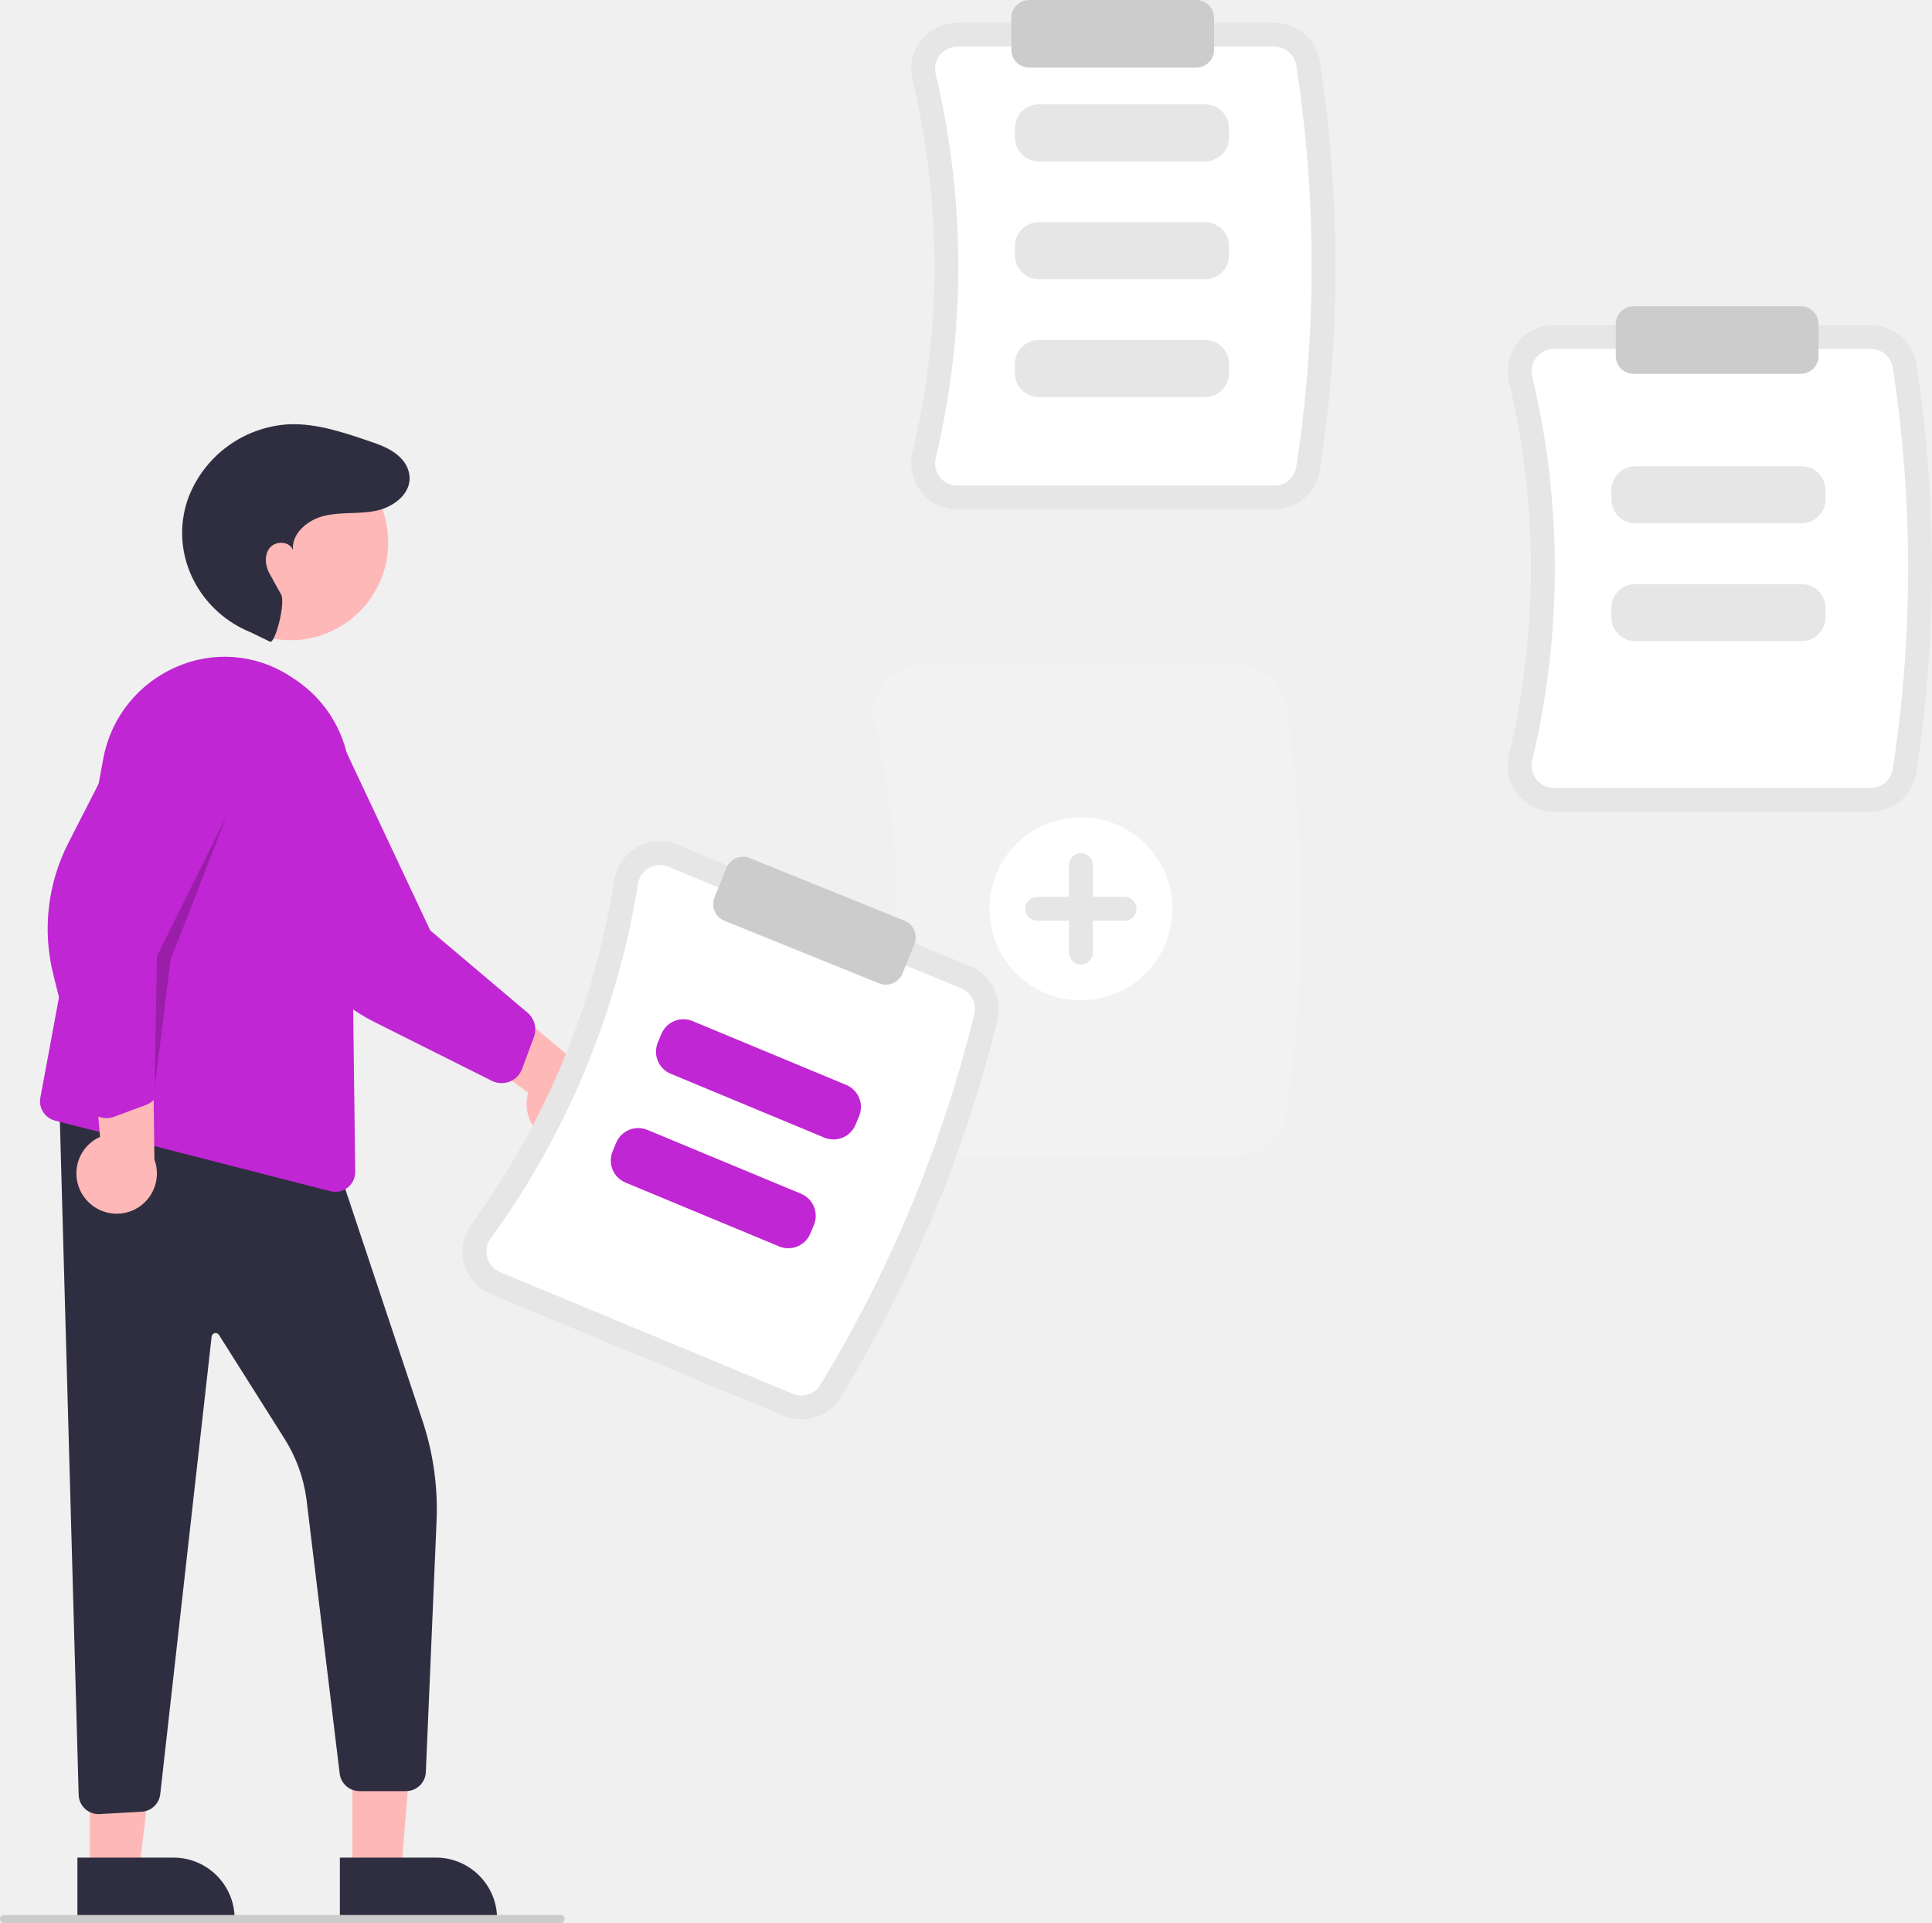
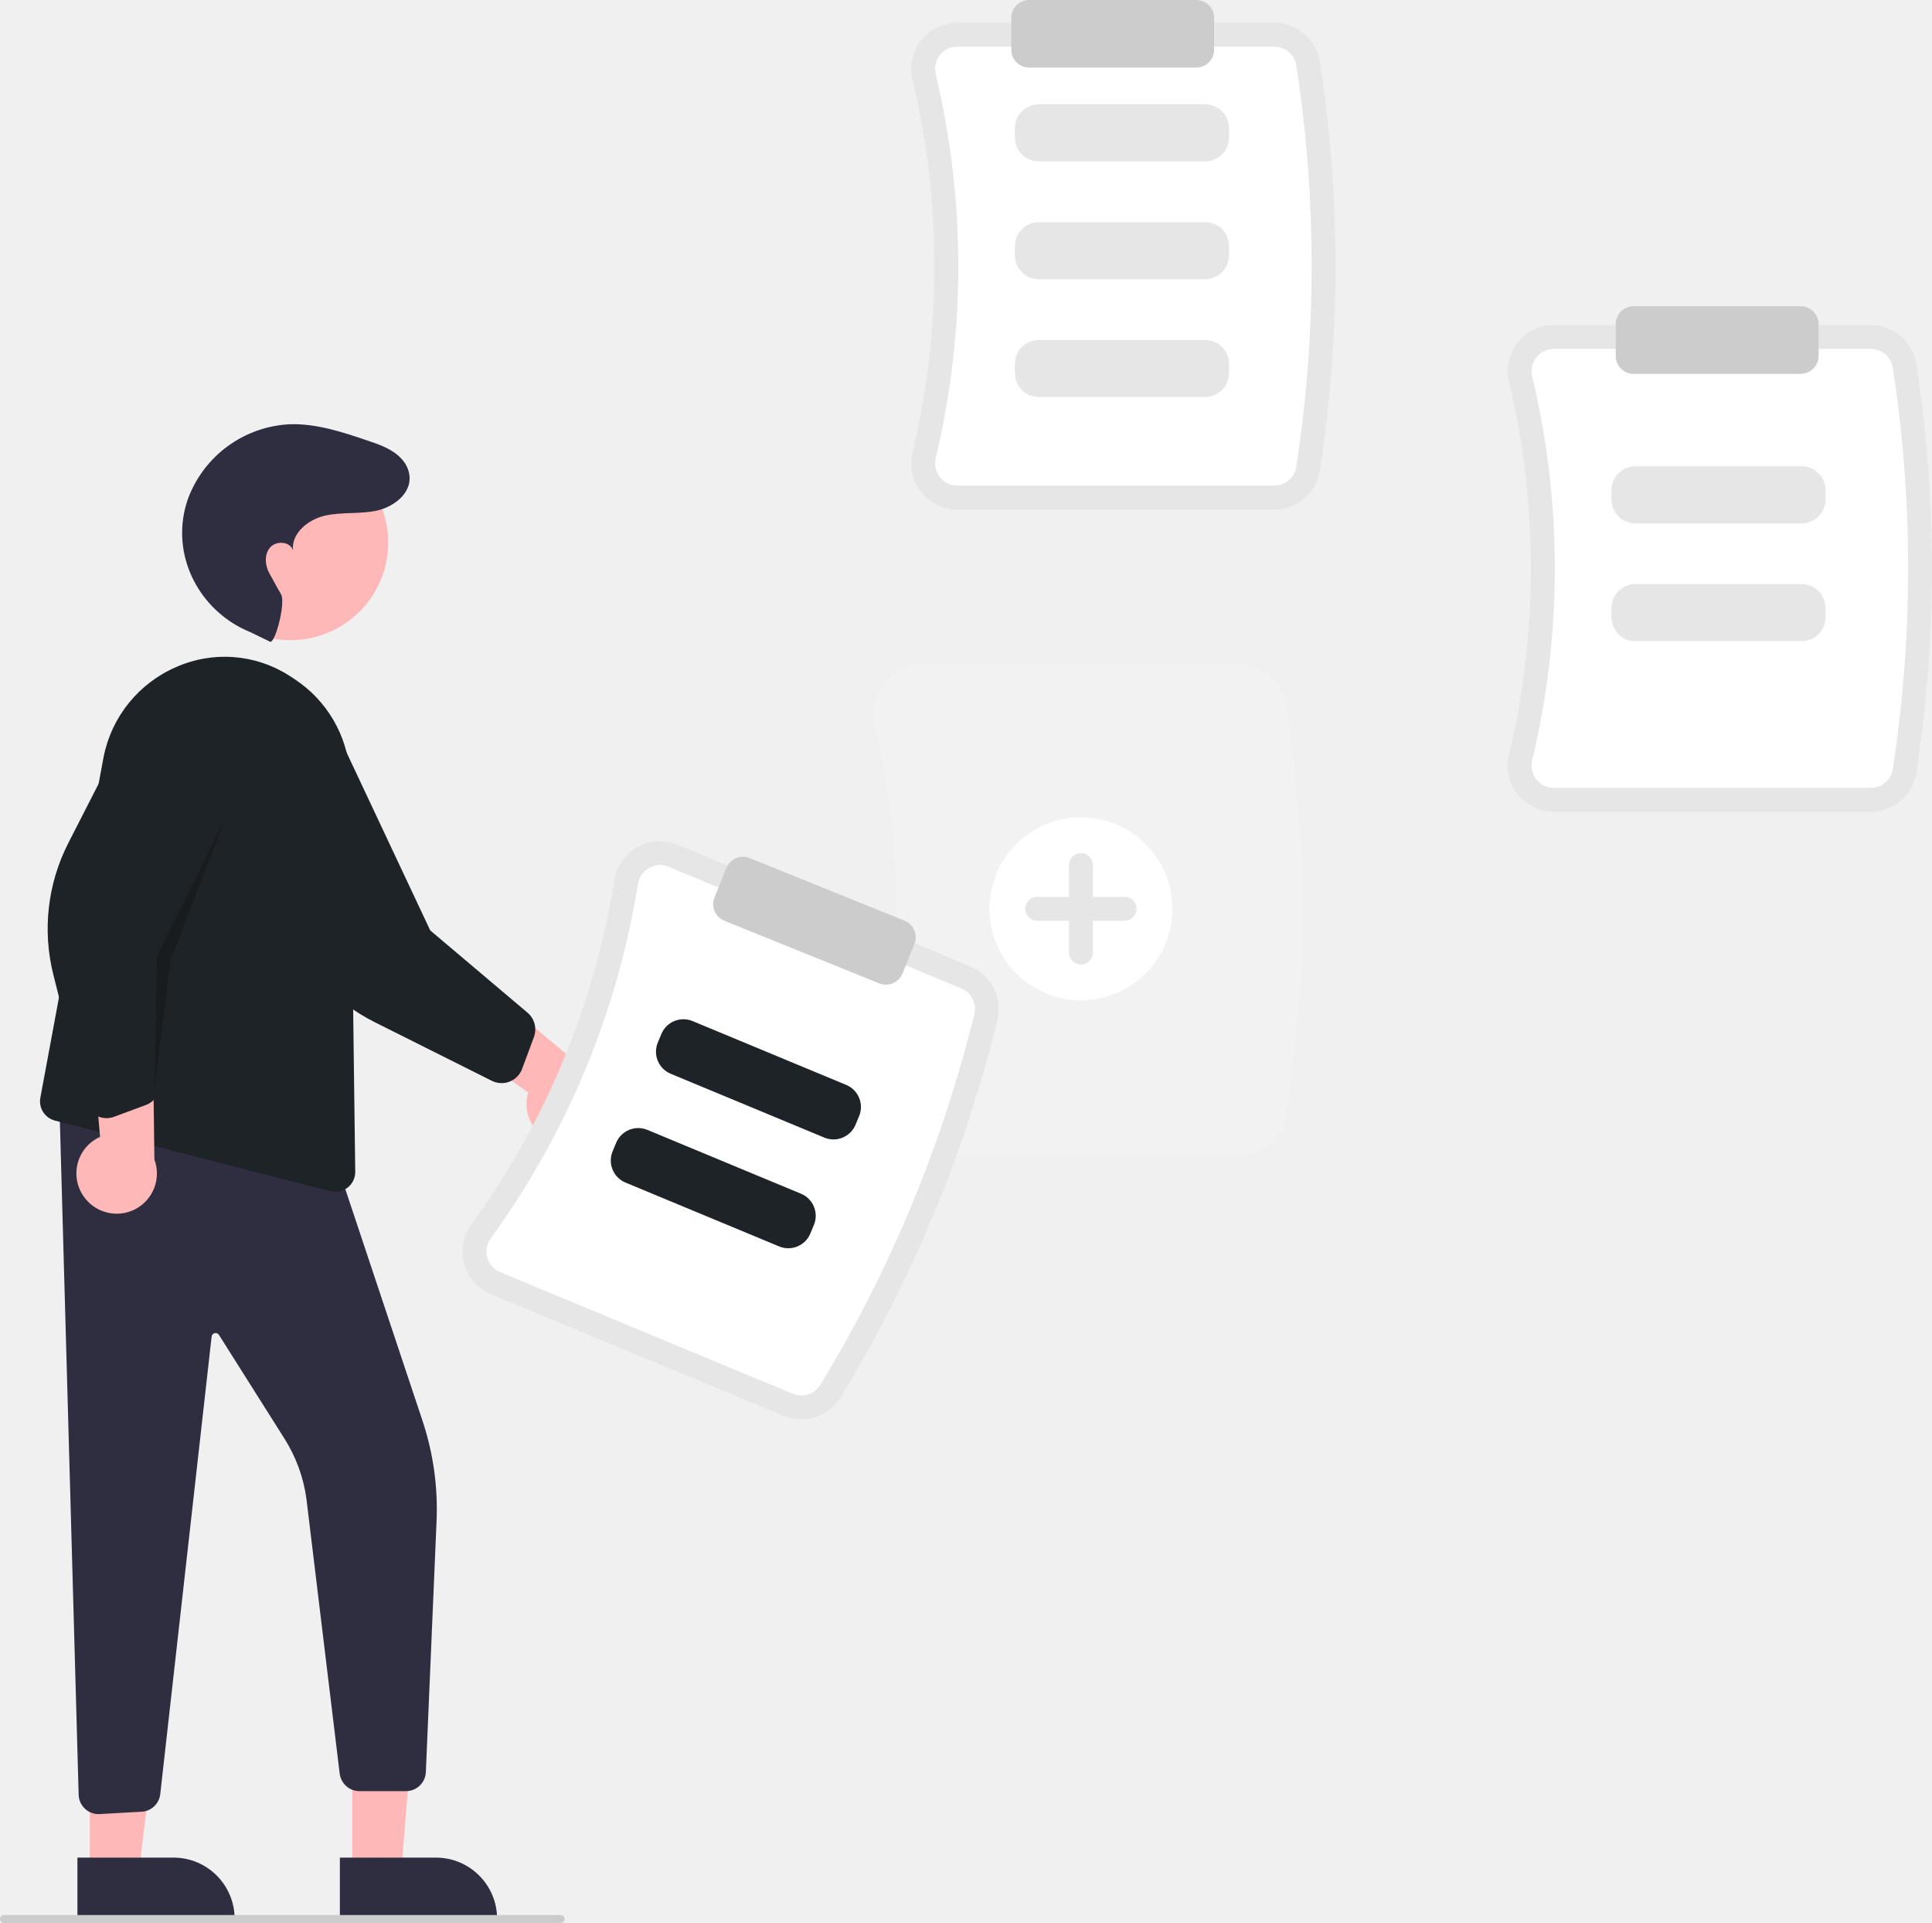
<svg xmlns="http://www.w3.org/2000/svg" id="ff753138-df00-44ec-9203-11de423f2580" data-name="Layer 1" width="485.834" height="483.5" viewBox="0 0 485.834 483.5">
  <path d="M677.542,336.347H597.8a11.478,11.478,0,0,1-9.066-4.394h0a11.622,11.622,0,0,1-2.177-9.968,201.631,201.631,0,0,0-0-93.647,11.624,11.624,0,0,1,2.177-9.967,11.478,11.478,0,0,1,9.066-4.394h79.741a11.623,11.623,0,0,1,11.439,9.755,337.961,337.961,0,0,1,0,102.858A11.623,11.623,0,0,1,677.542,336.347Z" transform="translate(-357.0831 -208.25)" fill="#e6e6e6" />
  <path d="M597.8,219.978a5.513,5.513,0,0,0-4.354,2.108,5.659,5.659,0,0,0-1.054,4.854,207.656,207.656,0,0,1,0,96.445,5.656,5.656,0,0,0,1.053,4.853l0.0 0a5.511,5.511,0,0,0,4.354,2.109h79.741a5.582,5.582,0,0,0,5.509-4.667,331.985,331.985,0,0,0,0-101.035,5.582,5.582,0,0,0-5.509-4.667Z" transform="translate(-357.0831 -208.25)" fill="#fff" />
  <path d="M660.141,248.829h-41.845a6.006,6.006,0,0,1-6-6v-2.345a6.006,6.006,0,0,1,6-6h41.845a6.006,6.006,0,0,1,6,6V242.829A6.006,6.006,0,0,1,660.141,248.829Z" transform="translate(-357.0831 -208.25)" fill="#e6e6e6" />
  <path d="M660.141,278.454h-41.845a6.006,6.006,0,0,1-6-6V270.11a6.006,6.006,0,0,1,6-6h41.845a6.006,6.006,0,0,1,6,6v2.345A6.006,6.006,0,0,1,660.141,278.454Z" transform="translate(-357.0831 -208.25)" fill="#e6e6e6" />
  <path d="M660.141,308.08h-41.845a6.006,6.006,0,0,1-6-6v-2.345a6.006,6.006,0,0,1,6-6h41.845a6.006,6.006,0,0,1,6,6v2.345A6.006,6.006,0,0,1,660.141,308.08Z" transform="translate(-357.0831 -208.25)" fill="#e6e6e6" />
  <path d="M827.542,412.347H747.8a11.478,11.478,0,0,1-9.066-4.394h0a11.622,11.622,0,0,1-2.177-9.968,201.631,201.631,0,0,0-0-93.647,11.624,11.624,0,0,1,2.177-9.967,11.478,11.478,0,0,1,9.066-4.394h79.741a11.623,11.623,0,0,1,11.439,9.755,337.961,337.961,0,0,1,0,102.858A11.623,11.623,0,0,1,827.542,412.347Z" transform="translate(-357.0831 -208.25)" fill="#e6e6e6" />
  <path d="M747.8,295.978a5.513,5.513,0,0,0-4.354,2.108,5.659,5.659,0,0,0-1.054,4.854,207.656,207.656,0,0,1,0,96.445,5.656,5.656,0,0,0,1.053,4.853l0.0 0a5.511,5.511,0,0,0,4.354,2.109h79.741a5.582,5.582,0,0,0,5.509-4.667,331.985,331.985,0,0,0,0-101.035,5.582,5.582,0,0,0-5.509-4.667Z" transform="translate(-357.0831 -208.25)" fill="#fff" />
  <path d="M668.542,498.847H588.8a11.975,11.975,0,0,1-9.458-4.584,12.119,12.119,0,0,1-2.27-10.394,201.131,201.131,0,0,0-0-93.414,12.121,12.121,0,0,1,2.27-10.394,11.976,11.976,0,0,1,9.459-4.584h79.741a12.127,12.127,0,0,1,11.933,10.179,338.459,338.459,0,0,1,0,103.011A12.127,12.127,0,0,1,668.542,498.847Z" transform="translate(-357.0831 -208.25)" fill="#f2f2f2" />
  <path d="M810.141,339.829h-41.845a6.006,6.006,0,0,1-6-6v-2.345a6.006,6.006,0,0,1,6-6h41.845a6.006,6.006,0,0,1,6,6V333.829A6.006,6.006,0,0,1,810.141,339.829Z" transform="translate(-357.0831 -208.25)" fill="#e6e6e6" />
  <path d="M810.141,369.454h-41.845a6.006,6.006,0,0,1-6-6V361.11a6.006,6.006,0,0,1,6-6h41.845a6.006,6.006,0,0,1,6,6v2.345A6.006,6.006,0,0,1,810.141,369.454Z" transform="translate(-357.0831 -208.25)" fill="#e6e6e6" />
  <circle cx="271.811" cy="228.5" r="23" fill="#fff" />
  <path d="M639.894,433.75h-8v-8a3,3,0,0,0-6,0v8h-8a3,3,0,0,0,0,6h8v8a3,3,0,0,0,6,0v-8h8a3,3,0,0,0,0-6Z" transform="translate(-357.0831 -208.25)" fill="#e6e6e6" />
  <path d="M657.894,225.25h-42a4.505,4.505,0,0,1-4.5-4.5v-8a4.505,4.505,0,0,1,4.5-4.5h42a4.505,4.505,0,0,1,4.5,4.5v8A4.505,4.505,0,0,1,657.894,225.25Z" transform="translate(-357.0831 -208.25)" fill="#ccc" />
  <path d="M809.894,302.25h-42a4.505,4.505,0,0,1-4.5-4.5v-8a4.505,4.505,0,0,1,4.5-4.5h42a4.505,4.505,0,0,1,4.5,4.5v8A4.505,4.505,0,0,1,809.894,302.25Z" transform="translate(-357.0831 -208.25)" fill="#ccc" />
  <polygon points="88.596 471.061 100.856 471.061 104.689 423.773 88.594 423.773 88.596 471.061" fill="#ffb8b8" />
  <path d="M442.552,675.308l24.144-.001h.001a15.386,15.386,0,0,1,15.386,15.386v.5l-39.531.001Z" transform="translate(-357.0831 -208.25)" fill="#2f2e41" />
  <polygon points="22.596 471.061 34.856 471.061 40.689 423.773 22.594 423.773 22.596 471.061" fill="#ffb8b8" />
  <path d="M376.552,675.308l24.144-.001h.001a15.386,15.386,0,0,1,15.386,15.386v.5l-39.531.001Z" transform="translate(-357.0831 -208.25)" fill="#2f2e41" />
  <path d="M381.854,664.373a4.981,4.981,0,0,1-3.375-1.318h0a4.961,4.961,0,0,1-1.616-3.537L371.947,483.304l69.811,17.452,21.54,64.618a70.461,70.461,0,0,1,3.545,25.824l-2.675,62.637a4.996,4.996,0,0,1-4.994,4.759h-11.709a5.023,5.023,0,0,1-4.955-4.33l-8.369-69.142a37.823,37.823,0,0,0-5.532-15.164l-16.469-26.076a1,1,0,0,0-1.838.41L397.378,659.38a4.993,4.993,0,0,1-4.687,4.396l-10.552.587C382.044,664.369,381.949,664.373,381.854,664.373Z" transform="translate(-357.0831 -208.25)" fill="#2f2e41" />
  <circle cx="73.058" cy="136.406" r="24.561" fill="#ffb8b8" />
-   <path d="M441.424,507.922a5.076,5.076,0,0,1-1.253-.159H440.17l-69.264-17.76a4.998,4.998,0,0,1-3.663-5.815L383.15,398.497a31.214,31.214,0,0,1,18.25-22.54,30.113,30.113,0,0,1,28.266,2.075c.97.605,1.947,1.265,2.903,1.961a30.96,30.96,0,0,1,12.579,24.529l1.265,98.329a5.007,5.007,0,0,1-4.988,5.071Z" transform="translate(-357.0831 -208.25)" fill="#c026d3" />
+   <path d="M441.424,507.922a5.076,5.076,0,0,1-1.253-.159H440.17l-69.264-17.76a4.998,4.998,0,0,1-3.663-5.815L383.15,398.497a31.214,31.214,0,0,1,18.25-22.54,30.113,30.113,0,0,1,28.266,2.075c.97.605,1.947,1.265,2.903,1.961a30.96,30.96,0,0,1,12.579,24.529l1.265,98.329a5.007,5.007,0,0,1-4.988,5.071Z" transform="translate(-357.0831 -208.25)" fill="#1e2327" />
  <path d="M378.032,508.93a10.056,10.056,0,0,1,4.214-14.832l-3.081-35.602,16.326,8.848.423,32.452a10.11,10.11,0,0,1-17.882,9.134Z" transform="translate(-357.0831 -208.25)" fill="#ffb8b8" />
-   <path d="M383.865,489.389a5.532,5.532,0,0,1-1.366-.173,5.496,5.496,0,0,1-3.972-3.986l-8.023-31.884a47.37,47.37,0,0,1,3.761-33.135l16.809-32.882a15.541,15.541,0,0,1,18.808-11.019,15.356,15.356,0,0,1,9.475,7.101,15.567,15.567,0,0,1,1.654,11.913l-23.927,53.506.284,32.036a5.519,5.519,0,0,1-3.584,5.205l-8.007,2.974A5.48,5.48,0,0,1,383.865,489.389Z" transform="translate(-357.0831 -208.25)" fill="#c026d3" />
+   <path d="M383.865,489.389a5.532,5.532,0,0,1-1.366-.173,5.496,5.496,0,0,1-3.972-3.986l-8.023-31.884a47.37,47.37,0,0,1,3.761-33.135l16.809-32.882a15.541,15.541,0,0,1,18.808-11.019,15.356,15.356,0,0,1,9.475,7.101,15.567,15.567,0,0,1,1.654,11.913l-23.927,53.506.284,32.036a5.519,5.519,0,0,1-3.584,5.205l-8.007,2.974A5.48,5.48,0,0,1,383.865,489.389Z" transform="translate(-357.0831 -208.25)" fill="#1e2327" />
  <path d="M498.401,495.835a10.056,10.056,0,0,1-8.493-12.87l-28.993-20.889,17.357-6.602,24.872,20.849a10.11,10.11,0,0,1-4.742,19.512Z" transform="translate(-357.0831 -208.25)" fill="#ffb8b8" />
-   <path d="M483.223,480.581a5.522,5.522,0,0,1-2.463-.582L451.361,465.282a47.381,47.381,0,0,1-22.661-24.465L414.743,406.626a15.544,15.544,0,0,1,3.918-21.444,15.352,15.352,0,0,1,11.59-2.543,15.57,15.57,0,0,1,10.081,6.512l24.945,53.04L489.743,462.873a5.518,5.518,0,0,1,1.607,6.112l-2.97,8.008a5.474,5.474,0,0,1-2.007,2.596,5.497,5.497,0,0,1-3.15.992Z" transform="translate(-357.0831 -208.25)" fill="#c026d3" />
+   <path d="M483.223,480.581a5.522,5.522,0,0,1-2.463-.582L451.361,465.282a47.381,47.381,0,0,1-22.661-24.465L414.743,406.626a15.544,15.544,0,0,1,3.918-21.444,15.352,15.352,0,0,1,11.59-2.543,15.57,15.57,0,0,1,10.081,6.512l24.945,53.04L489.743,462.873a5.518,5.518,0,0,1,1.607,6.112l-2.97,8.008a5.474,5.474,0,0,1-2.007,2.596,5.497,5.497,0,0,1-3.15.992Z" transform="translate(-357.0831 -208.25)" fill="#1e2327" />
  <path d="M424.983,369.593c1.305.571,3.977-9.827,2.78-11.907-1.78-3.093-1.675-3.071-2.857-5.117s-1.446-4.847.084-6.648,5.072-1.562,5.77.696c-.449-4.288,3.792-7.735,7.993-8.703s8.632-.367,12.857-1.229c4.902-1,10.003-5.11,8.047-10.501a7.593,7.593,0,0,0-1.481-2.434c-2.26-2.541-5.421-3.626-8.512-4.675-6.43-2.182-13.036-4.392-19.822-4.151A28.798,28.798,0,0,0,404.397,333.533a26.156,26.156,0,0,0-1.083,4.025c-2.329,12.524,4.944,24.878,16.756,29.647Z" transform="translate(-357.0831 -208.25)" fill="#2f2e41" />
  <polygon points="38.9 273.343 39.457 240.414 56.9 205.343 42.9 241.343 38.9 273.343" opacity="0.2" />
  <path d="M554.16,564.232,480.522,533.637a11.478,11.478,0,0,1-6.686-7.536h0a11.622,11.622,0,0,1,1.815-10.04,201.631,201.631,0,0,0,35.93-86.48,11.624,11.624,0,0,1,5.834-8.369,11.478,11.478,0,0,1,10.058-.579l73.638,30.596a11.623,11.623,0,0,1,6.821,13.398,337.961,337.961,0,0,1-39.465,94.986A11.623,11.623,0,0,1,554.16,564.232Z" transform="translate(-357.0831 -208.25)" fill="#e6e6e6" />
  <path d="M525.171,426.174a5.513,5.513,0,0,0-4.83.276,5.659,5.659,0,0,0-2.835,4.078,207.656,207.656,0,0,1-37.004,89.064,5.656,5.656,0,0,0-.889,4.885l0.0.001a5.511,5.511,0,0,0,3.212,3.618l73.638,30.596a5.582,5.582,0,0,0,6.878-2.196,331.986,331.986,0,0,0,38.766-93.302,5.582,5.582,0,0,0-3.297-6.423Z" transform="translate(-357.0831 -208.25)" fill="#fff" />
-   <path d="M564.38,494.281l-38.642-16.055a6.006,6.006,0,0,1-3.239-7.843l.9-2.165a6.006,6.006,0,0,1,7.843-3.239l38.642,16.055a6.006,6.006,0,0,1,3.239,7.843l-.9,2.165A6.006,6.006,0,0,1,564.38,494.281Z" transform="translate(-357.0831 -208.25)" fill="#c026d3" />
-   <path d="M553.013,521.64l-38.642-16.055a6.006,6.006,0,0,1-3.239-7.843l.9-2.165a6.006,6.006,0,0,1,7.843-3.239L558.517,508.394a6.006,6.006,0,0,1,3.239,7.843l-.9,2.165A6.006,6.006,0,0,1,553.013,521.64Z" transform="translate(-357.0831 -208.25)" fill="#c026d3" />
+   <path d="M564.38,494.281l-38.642-16.055a6.006,6.006,0,0,1-3.239-7.843l.9-2.165a6.006,6.006,0,0,1,7.843-3.239l38.642,16.055a6.006,6.006,0,0,1,3.239,7.843l-.9,2.165A6.006,6.006,0,0,1,564.38,494.281Z" transform="translate(-357.0831 -208.25)" fill="#1e2327" />
+   <path d="M553.013,521.64l-38.642-16.055a6.006,6.006,0,0,1-3.239-7.843l.9-2.165a6.006,6.006,0,0,1,7.843-3.239L558.517,508.394a6.006,6.006,0,0,1,3.239,7.843l-.9,2.165A6.006,6.006,0,0,1,553.013,521.64Z" transform="translate(-357.0831 -208.25)" fill="#1e2327" />
  <path d="M579.864,455.832a4.489,4.489,0,0,1-1.687-.331l-38.938-15.743a4.505,4.505,0,0,1-2.485-5.858l2.999-7.417a4.5,4.5,0,0,1,5.859-2.485l38.938,15.743a4.505,4.505,0,0,1,2.485,5.858l-2.999,7.417a4.511,4.511,0,0,1-4.171,2.815Z" transform="translate(-357.0831 -208.25)" fill="#ccc" />
  <path d="M498.083,691.75h-140a1,1,0,1,1,0-2h140a1,1,0,0,1,0,2Z" transform="translate(-357.0831 -208.25)" fill="#ccc" />
</svg>
